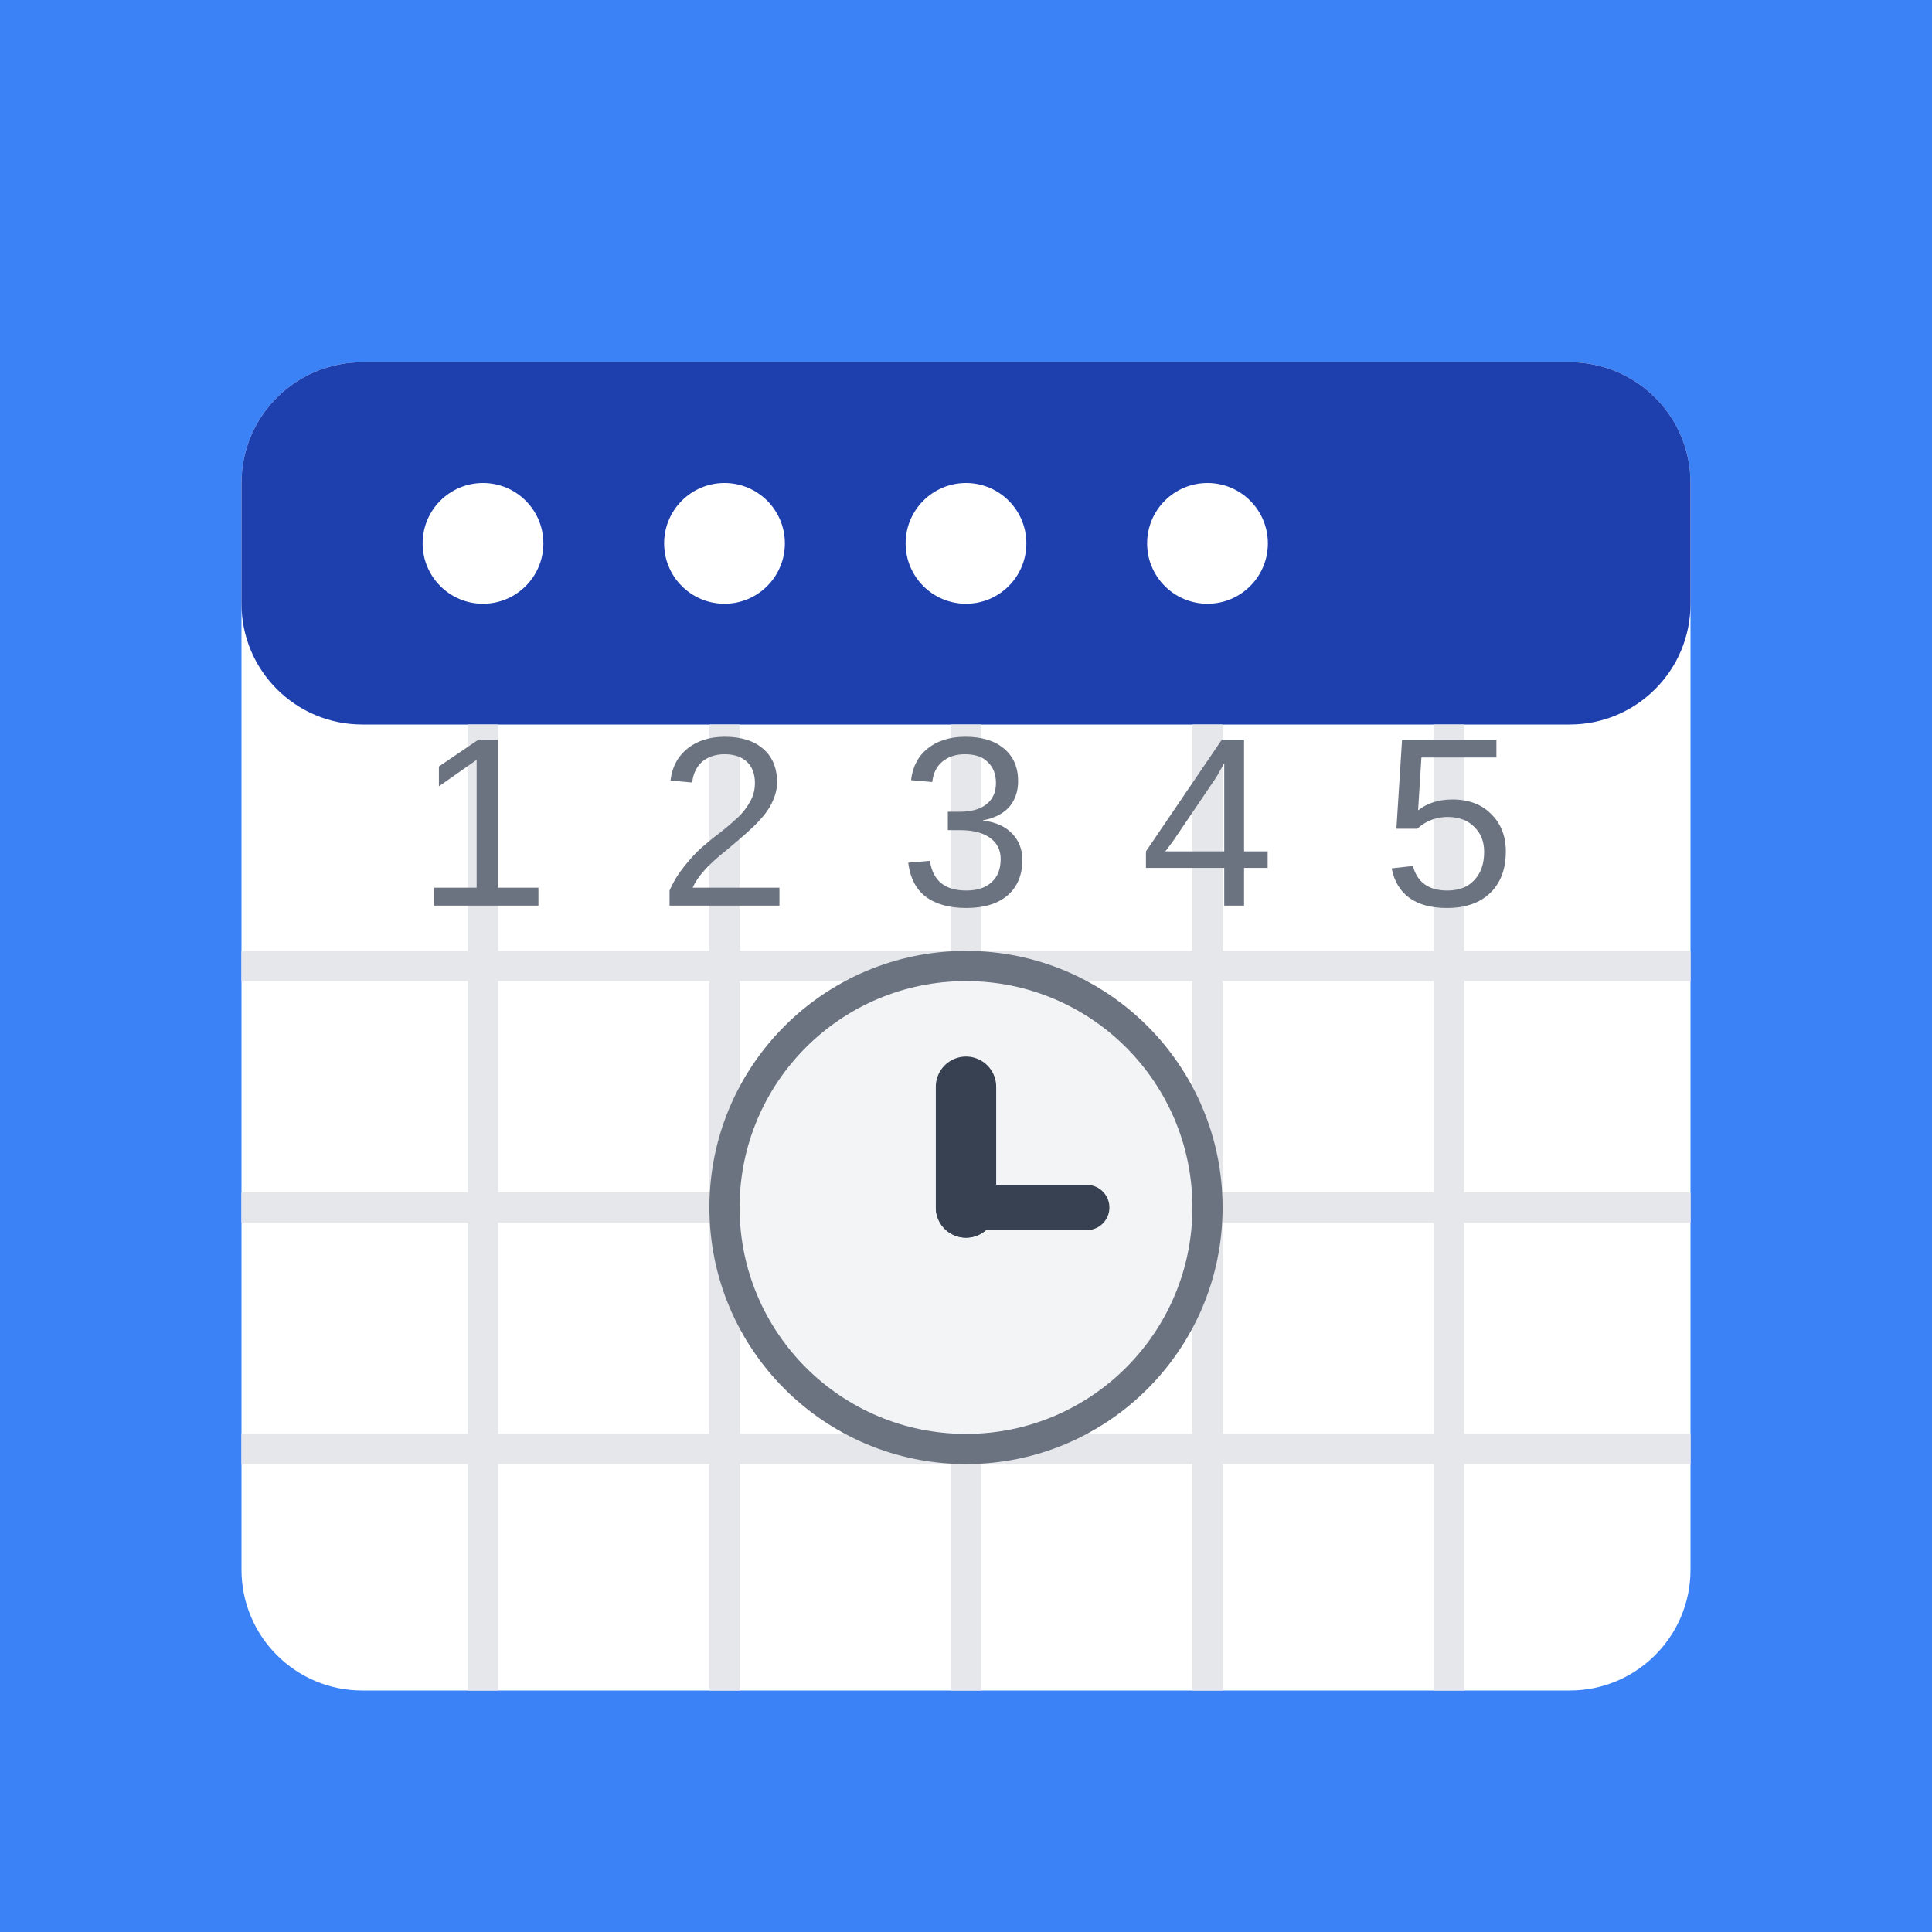
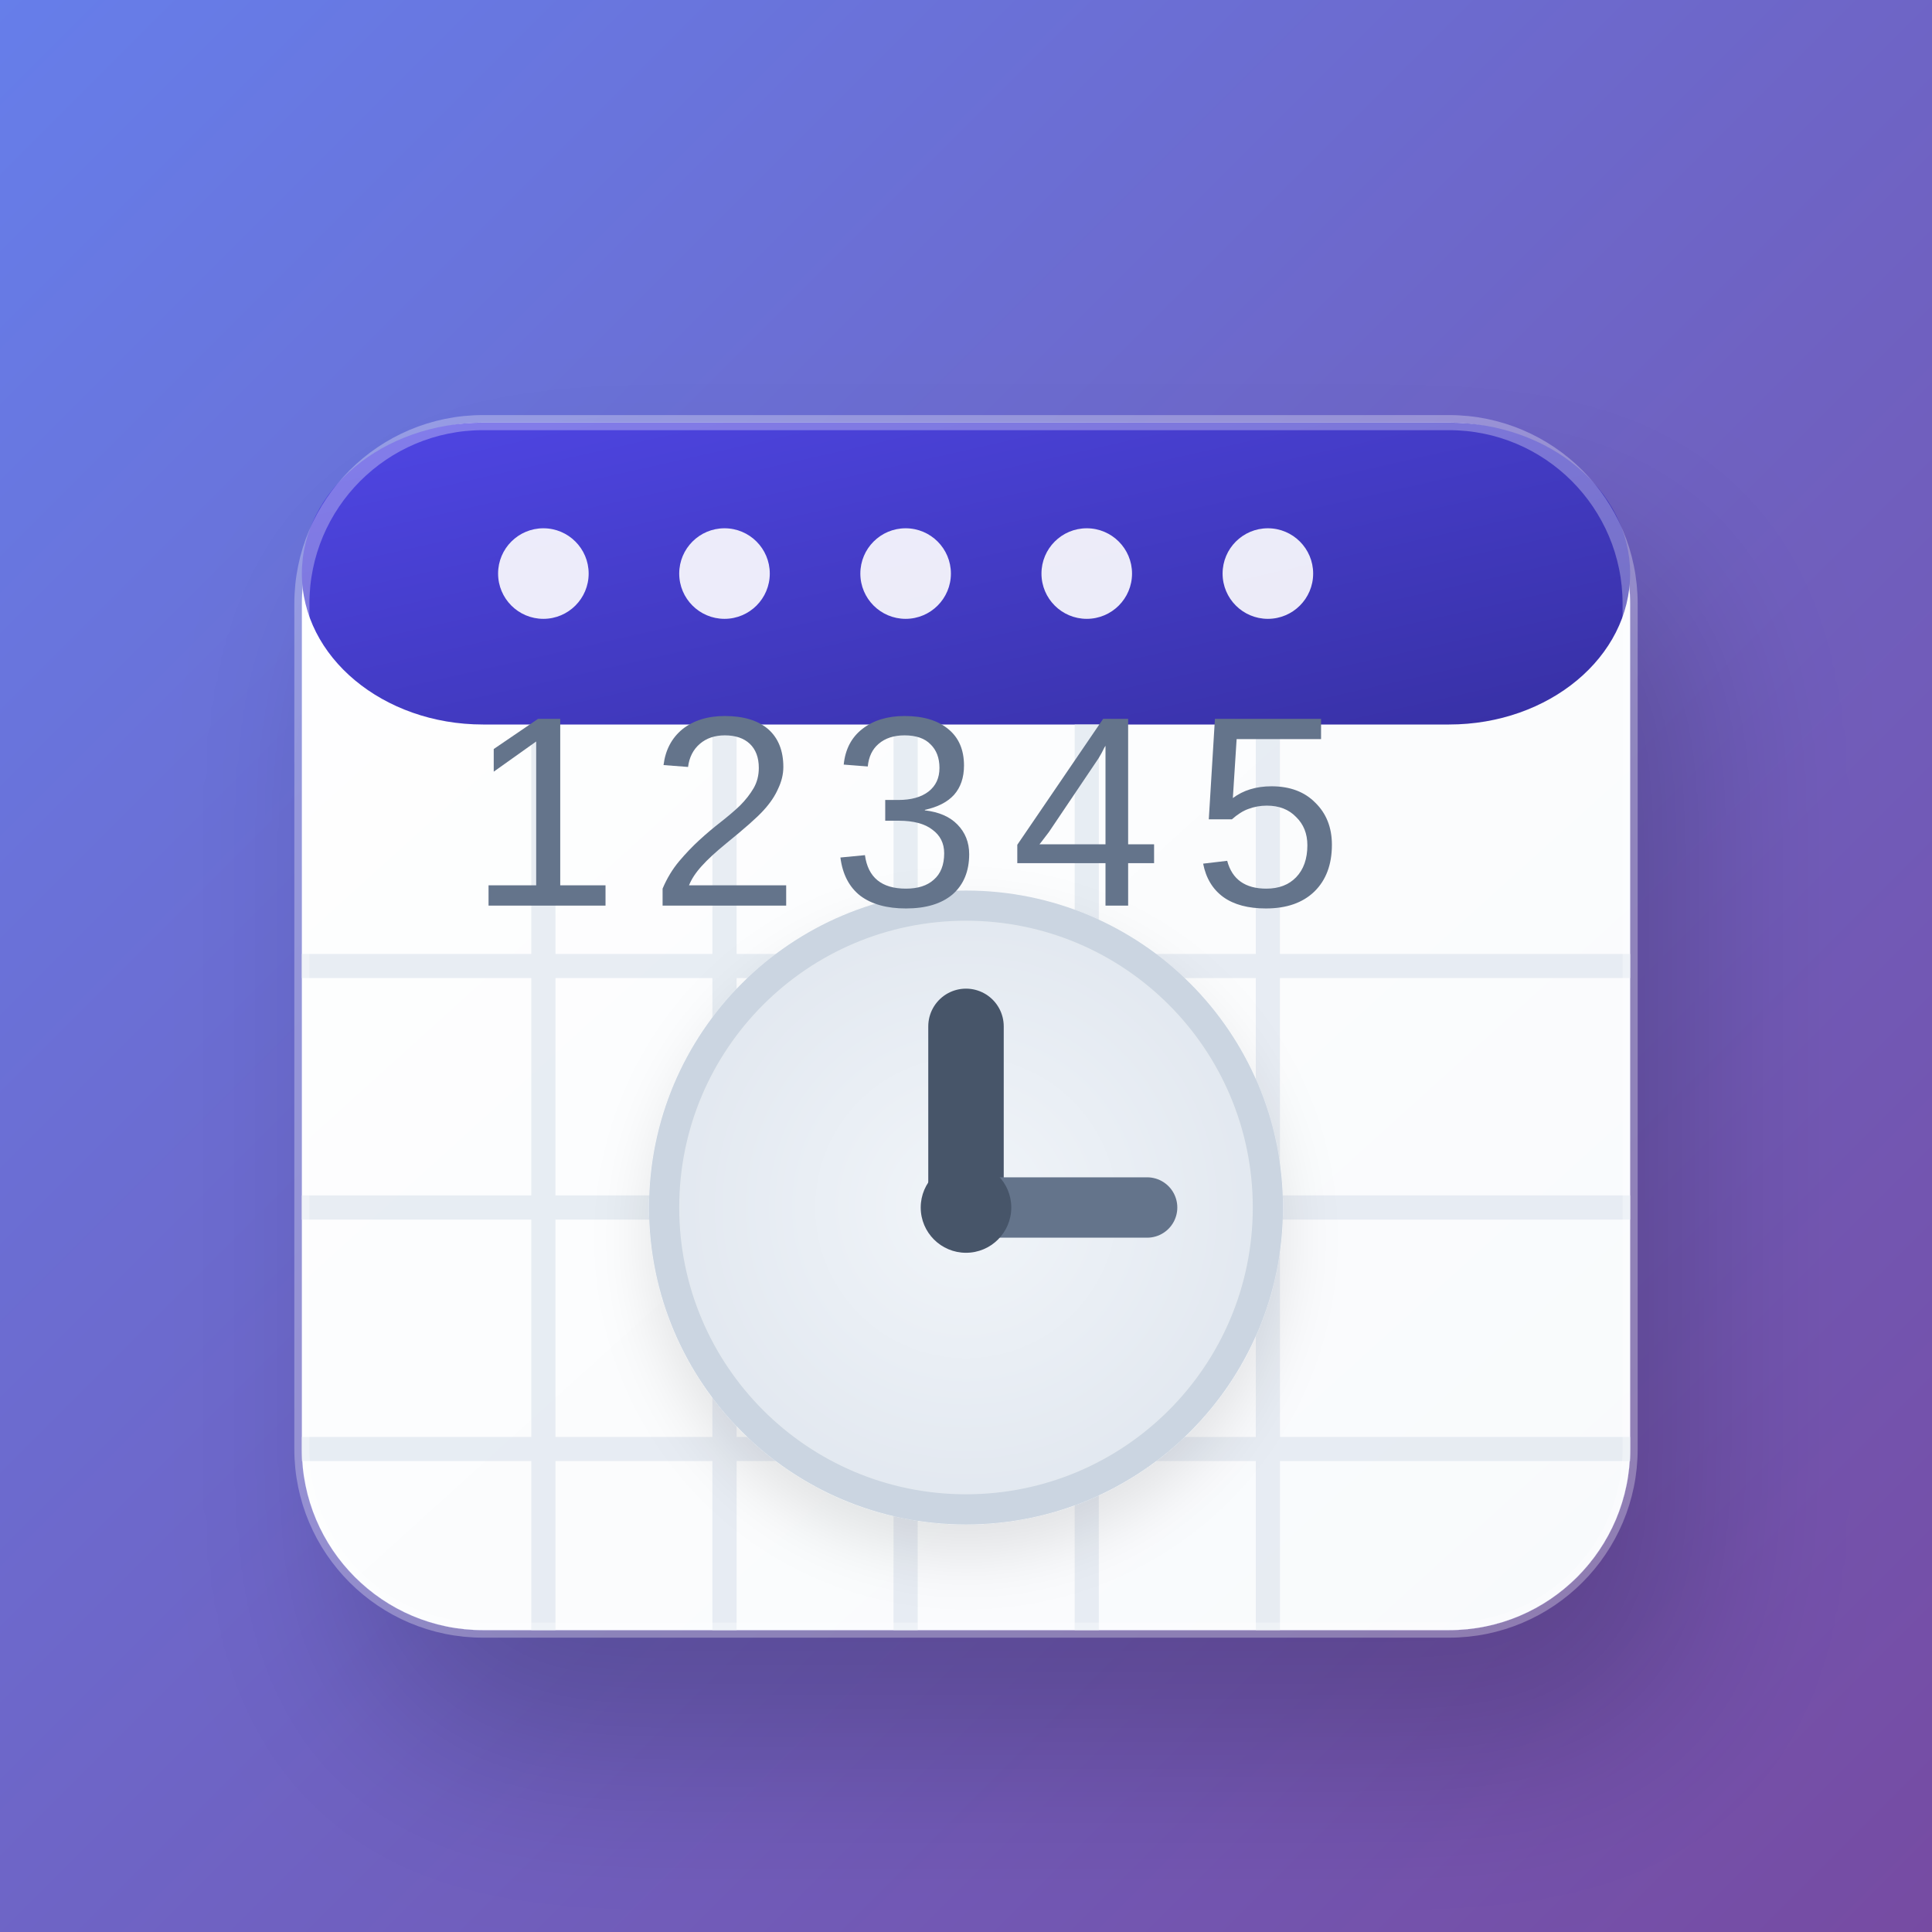
<svg xmlns="http://www.w3.org/2000/svg" viewBox="0 0 64 64" width="64" height="64">
-   <rect width="64" height="64" fill="#3B82F6" />
-   <rect x="8" y="12" width="48" height="44" fill="white" rx="4" />
-   <rect x="8" y="12" width="48" height="12" fill="#1E40AF" rx="4" />
-   <circle cx="16" cy="18" r="2" fill="white" />
-   <circle cx="24" cy="18" r="2" fill="white" />
-   <circle cx="32" cy="18" r="2" fill="white" />
-   <circle cx="40" cy="18" r="2" fill="white" />
-   <g stroke="#E5E7EB" stroke-width="1" fill="none">
-     <line x1="16" y1="24" x2="16" y2="56" />
-     <line x1="24" y1="24" x2="24" y2="56" />
-     <line x1="32" y1="24" x2="32" y2="56" />
-     <line x1="40" y1="24" x2="40" y2="56" />
-     <line x1="48" y1="24" x2="48" y2="56" />
-     <line x1="8" y1="32" x2="56" y2="32" />
-     <line x1="8" y1="40" x2="56" y2="40" />
-     <line x1="8" y1="48" x2="56" y2="48" />
+   <defs>
+     <linearGradient id="bgGradient" x1="0%" y1="0%" x2="100%" y2="100%">
+       <stop offset="0%" style="stop-color:#667eea;stop-opacity:1" />
+       <stop offset="100%" style="stop-color:#764ba2;stop-opacity:1" />
+     </linearGradient>
+     <linearGradient id="headerGradient" x1="0%" y1="0%" x2="100%" y2="100%">
+       <stop offset="0%" style="stop-color:#4f46e5;stop-opacity:1" />
+       <stop offset="100%" style="stop-color:#3730a3;stop-opacity:1" />
+     </linearGradient>
+     <linearGradient id="bodyGradient" x1="0%" y1="0%" x2="100%" y2="100%">
+       <stop offset="0%" style="stop-color:#ffffff;stop-opacity:1" />
+       <stop offset="100%" style="stop-color:#f8fafc;stop-opacity:1" />
+     </linearGradient>
+     <radialGradient id="clockGradient" cx="50%" cy="50%" r="50%">
+       <stop offset="0%" style="stop-color:#f1f5f9;stop-opacity:1" />
+       <stop offset="100%" style="stop-color:#e2e8f0;stop-opacity:1" />
+     </radialGradient>
+     <filter id="shadow" x="-50%" y="-50%" width="200%" height="200%">
+       <feDropShadow dx="2" dy="4" stdDeviation="3" flood-color="#000000" flood-opacity="0.2" />
+     </filter>
+     <filter id="innerShadow" x="-50%" y="-50%" width="200%" height="200%">
+       <feDropShadow dx="0" dy="1" stdDeviation="1" flood-color="#000000" flood-opacity="0.1" />
+     </filter>
+   </defs>
+   <rect width="64" height="64" fill="url(#bgGradient)" />
+   <rect x="10" y="14" width="44" height="40" fill="url(#bodyGradient)" rx="6" filter="url(#shadow)" />
+   <rect x="10" y="14" width="44" height="10" fill="url(#headerGradient)" rx="6" />
+   <circle cx="18" cy="19" r="1.5" fill="white" opacity="0.9" />
+   <circle cx="24" cy="19" r="1.5" fill="white" opacity="0.9" />
+   <circle cx="30" cy="19" r="1.5" fill="white" opacity="0.9" />
+   <circle cx="36" cy="19" r="1.5" fill="white" opacity="0.9" />
+   <circle cx="42" cy="19" r="1.5" fill="white" opacity="0.9" />
+   <g stroke="#e2e8f0" stroke-width="0.8" fill="none" opacity="0.8">
+     <line x1="18" y1="24" x2="18" y2="54" />
+     <line x1="24" y1="24" x2="24" y2="54" />
+     <line x1="30" y1="24" x2="30" y2="54" />
+     <line x1="36" y1="24" x2="36" y2="54" />
+     <line x1="42" y1="24" x2="42" y2="54" />
+     <line x1="10" y1="32" x2="54" y2="32" />
+     <line x1="10" y1="40" x2="54" y2="40" />
+     <line x1="10" y1="48" x2="54" y2="48" />
  </g>
-   <circle cx="32" cy="40" r="8" fill="#F3F4F6" stroke="#6B7280" stroke-width="1" />
-   <line x1="32" y1="40" x2="32" y2="36" stroke="#374151" stroke-width="2" stroke-linecap="round" />
-   <line x1="32" y1="40" x2="36" y2="40" stroke="#374151" stroke-width="1.5" stroke-linecap="round" />
-   <circle cx="32" cy="40" r="1" fill="#374151" />
-   <text x="16" y="30" text-anchor="middle" font-family="Arial, sans-serif" font-size="8" fill="#6B7280">1</text>
-   <text x="24" y="30" text-anchor="middle" font-family="Arial, sans-serif" font-size="8" fill="#6B7280">2</text>
-   <text x="32" y="30" text-anchor="middle" font-family="Arial, sans-serif" font-size="8" fill="#6B7280">3</text>
-   <text x="40" y="30" text-anchor="middle" font-family="Arial, sans-serif" font-size="8" fill="#6B7280">4</text>
-   <text x="48" y="30" text-anchor="middle" font-family="Arial, sans-serif" font-size="8" fill="#6B7280">5</text>
+   <circle cx="32" cy="40" r="10" fill="url(#clockGradient)" stroke="#cbd5e1" stroke-width="1" filter="url(#innerShadow)" />
+   <line x1="32" y1="40" x2="32" y2="34" stroke="#475569" stroke-width="2.5" stroke-linecap="round" />
+   <line x1="32" y1="40" x2="38" y2="40" stroke="#64748b" stroke-width="2" stroke-linecap="round" />
+   <circle cx="32" cy="40" r="1.5" fill="#475569" />
+   <text x="18" y="30" text-anchor="middle" font-family="Arial, sans-serif" font-size="9" font-weight="500" fill="#64748b">1</text>
+   <text x="24" y="30" text-anchor="middle" font-family="Arial, sans-serif" font-size="9" font-weight="500" fill="#64748b">2</text>
+   <text x="30" y="30" text-anchor="middle" font-family="Arial, sans-serif" font-size="9" font-weight="500" fill="#64748b">3</text>
+   <text x="36" y="30" text-anchor="middle" font-family="Arial, sans-serif" font-size="9" font-weight="500" fill="#64748b">4</text>
+   <text x="42" y="30" text-anchor="middle" font-family="Arial, sans-serif" font-size="9" font-weight="500" fill="#64748b">5</text>
+   <rect x="10" y="14" width="44" height="40" fill="none" stroke="rgba(255,255,255,0.3)" stroke-width="0.5" rx="6" />
</svg>
